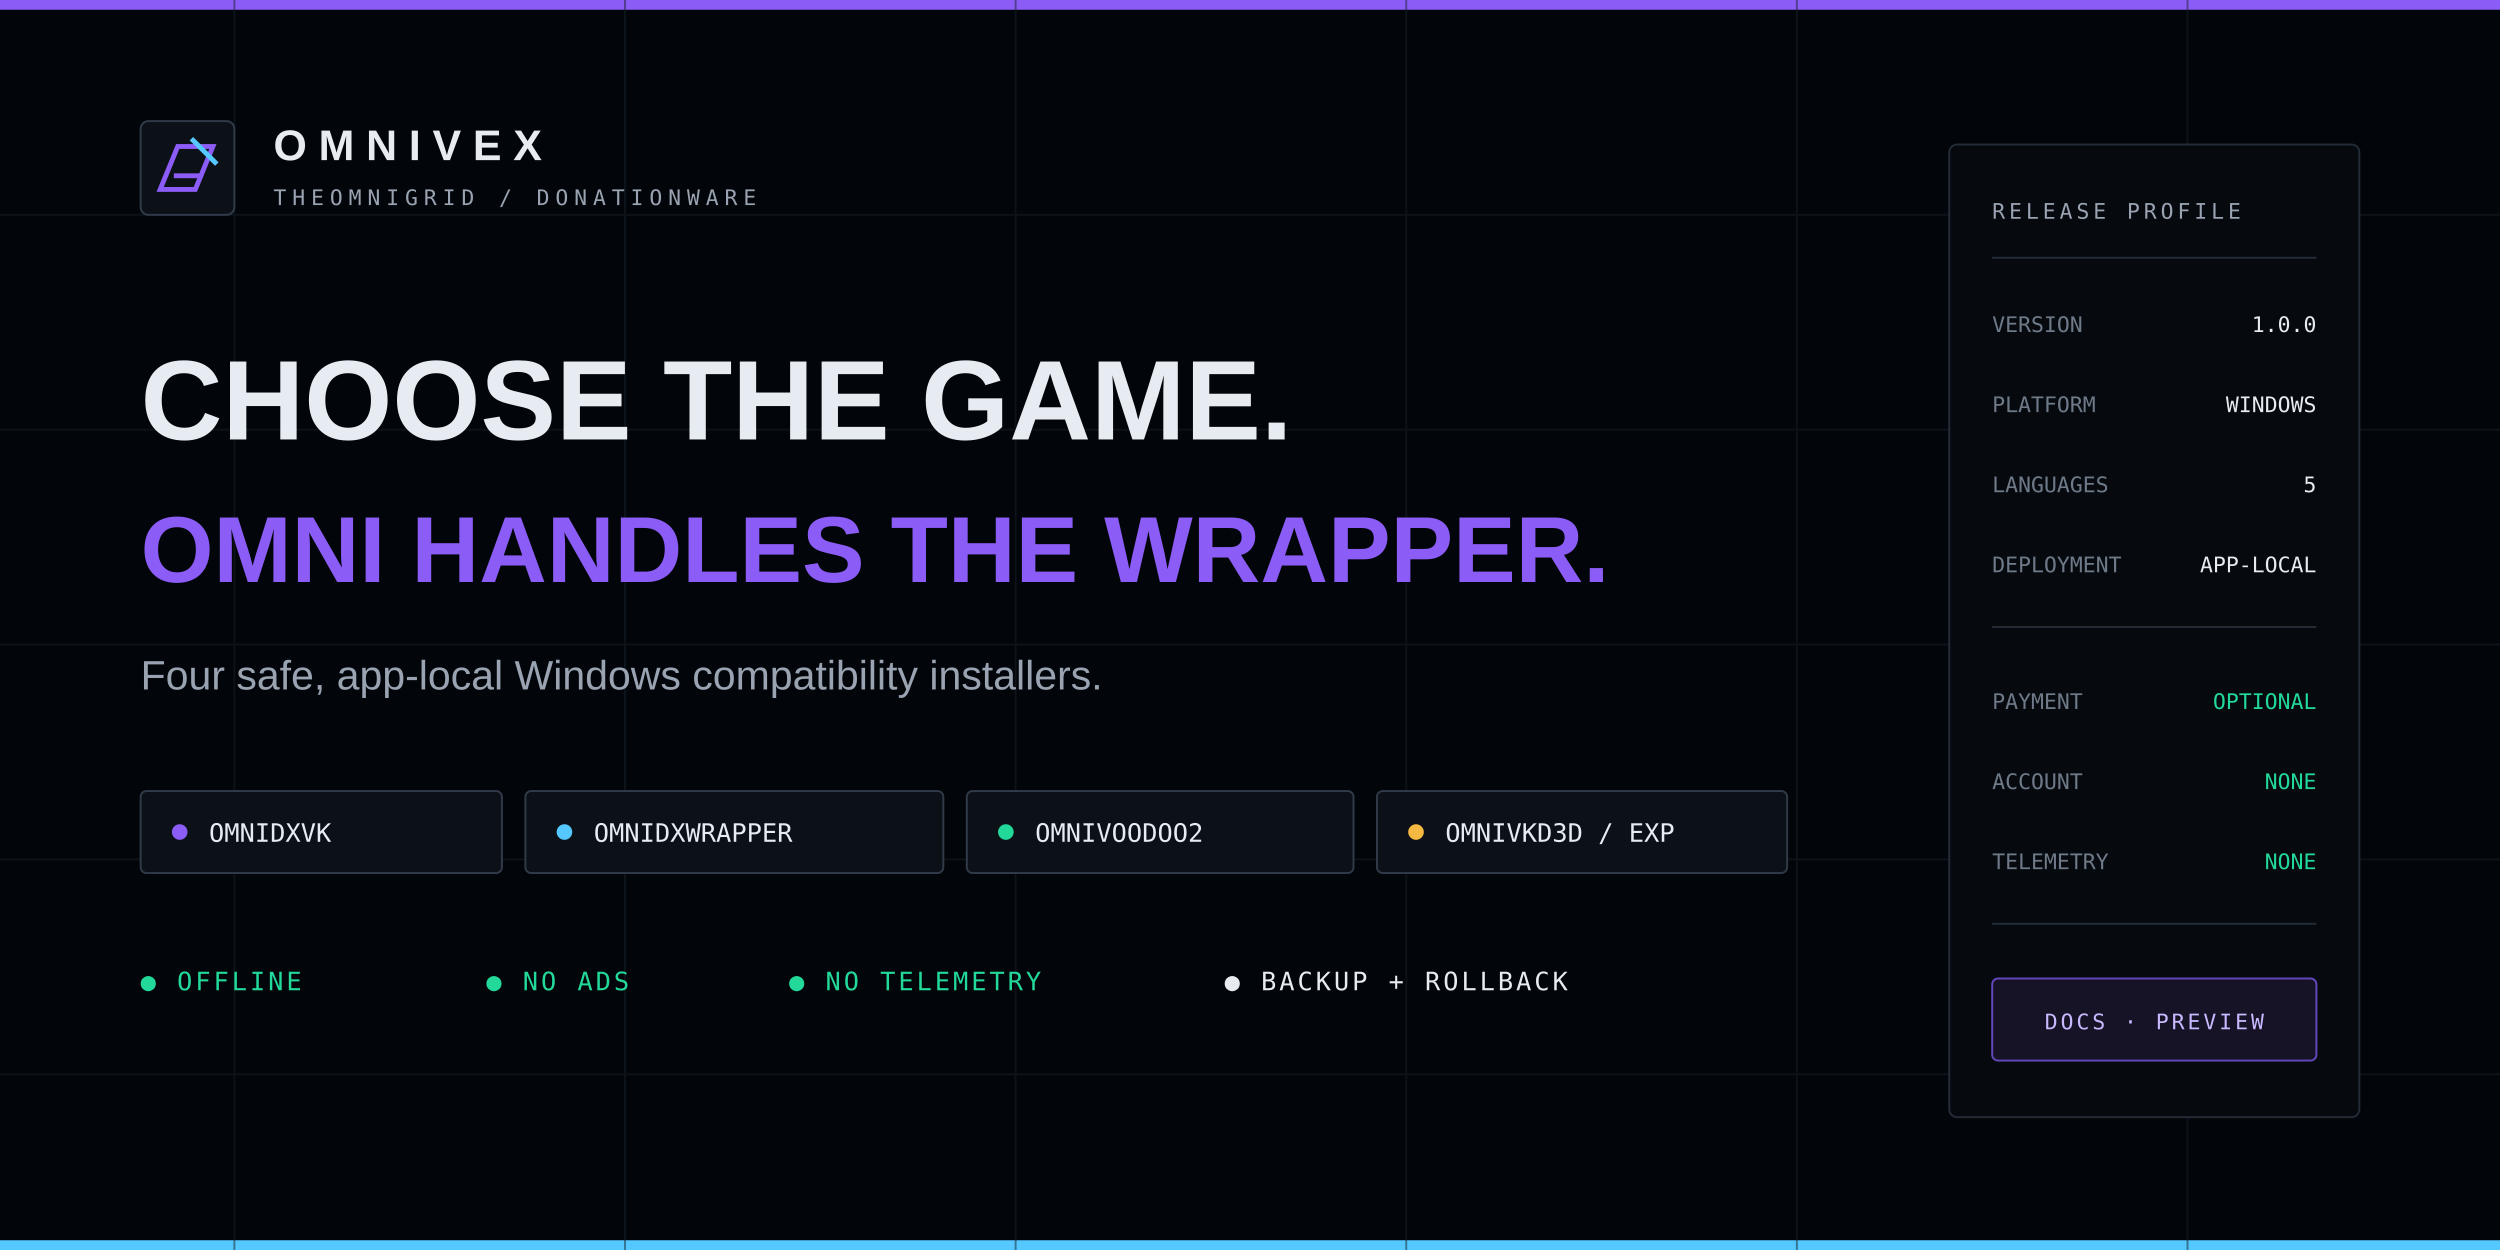
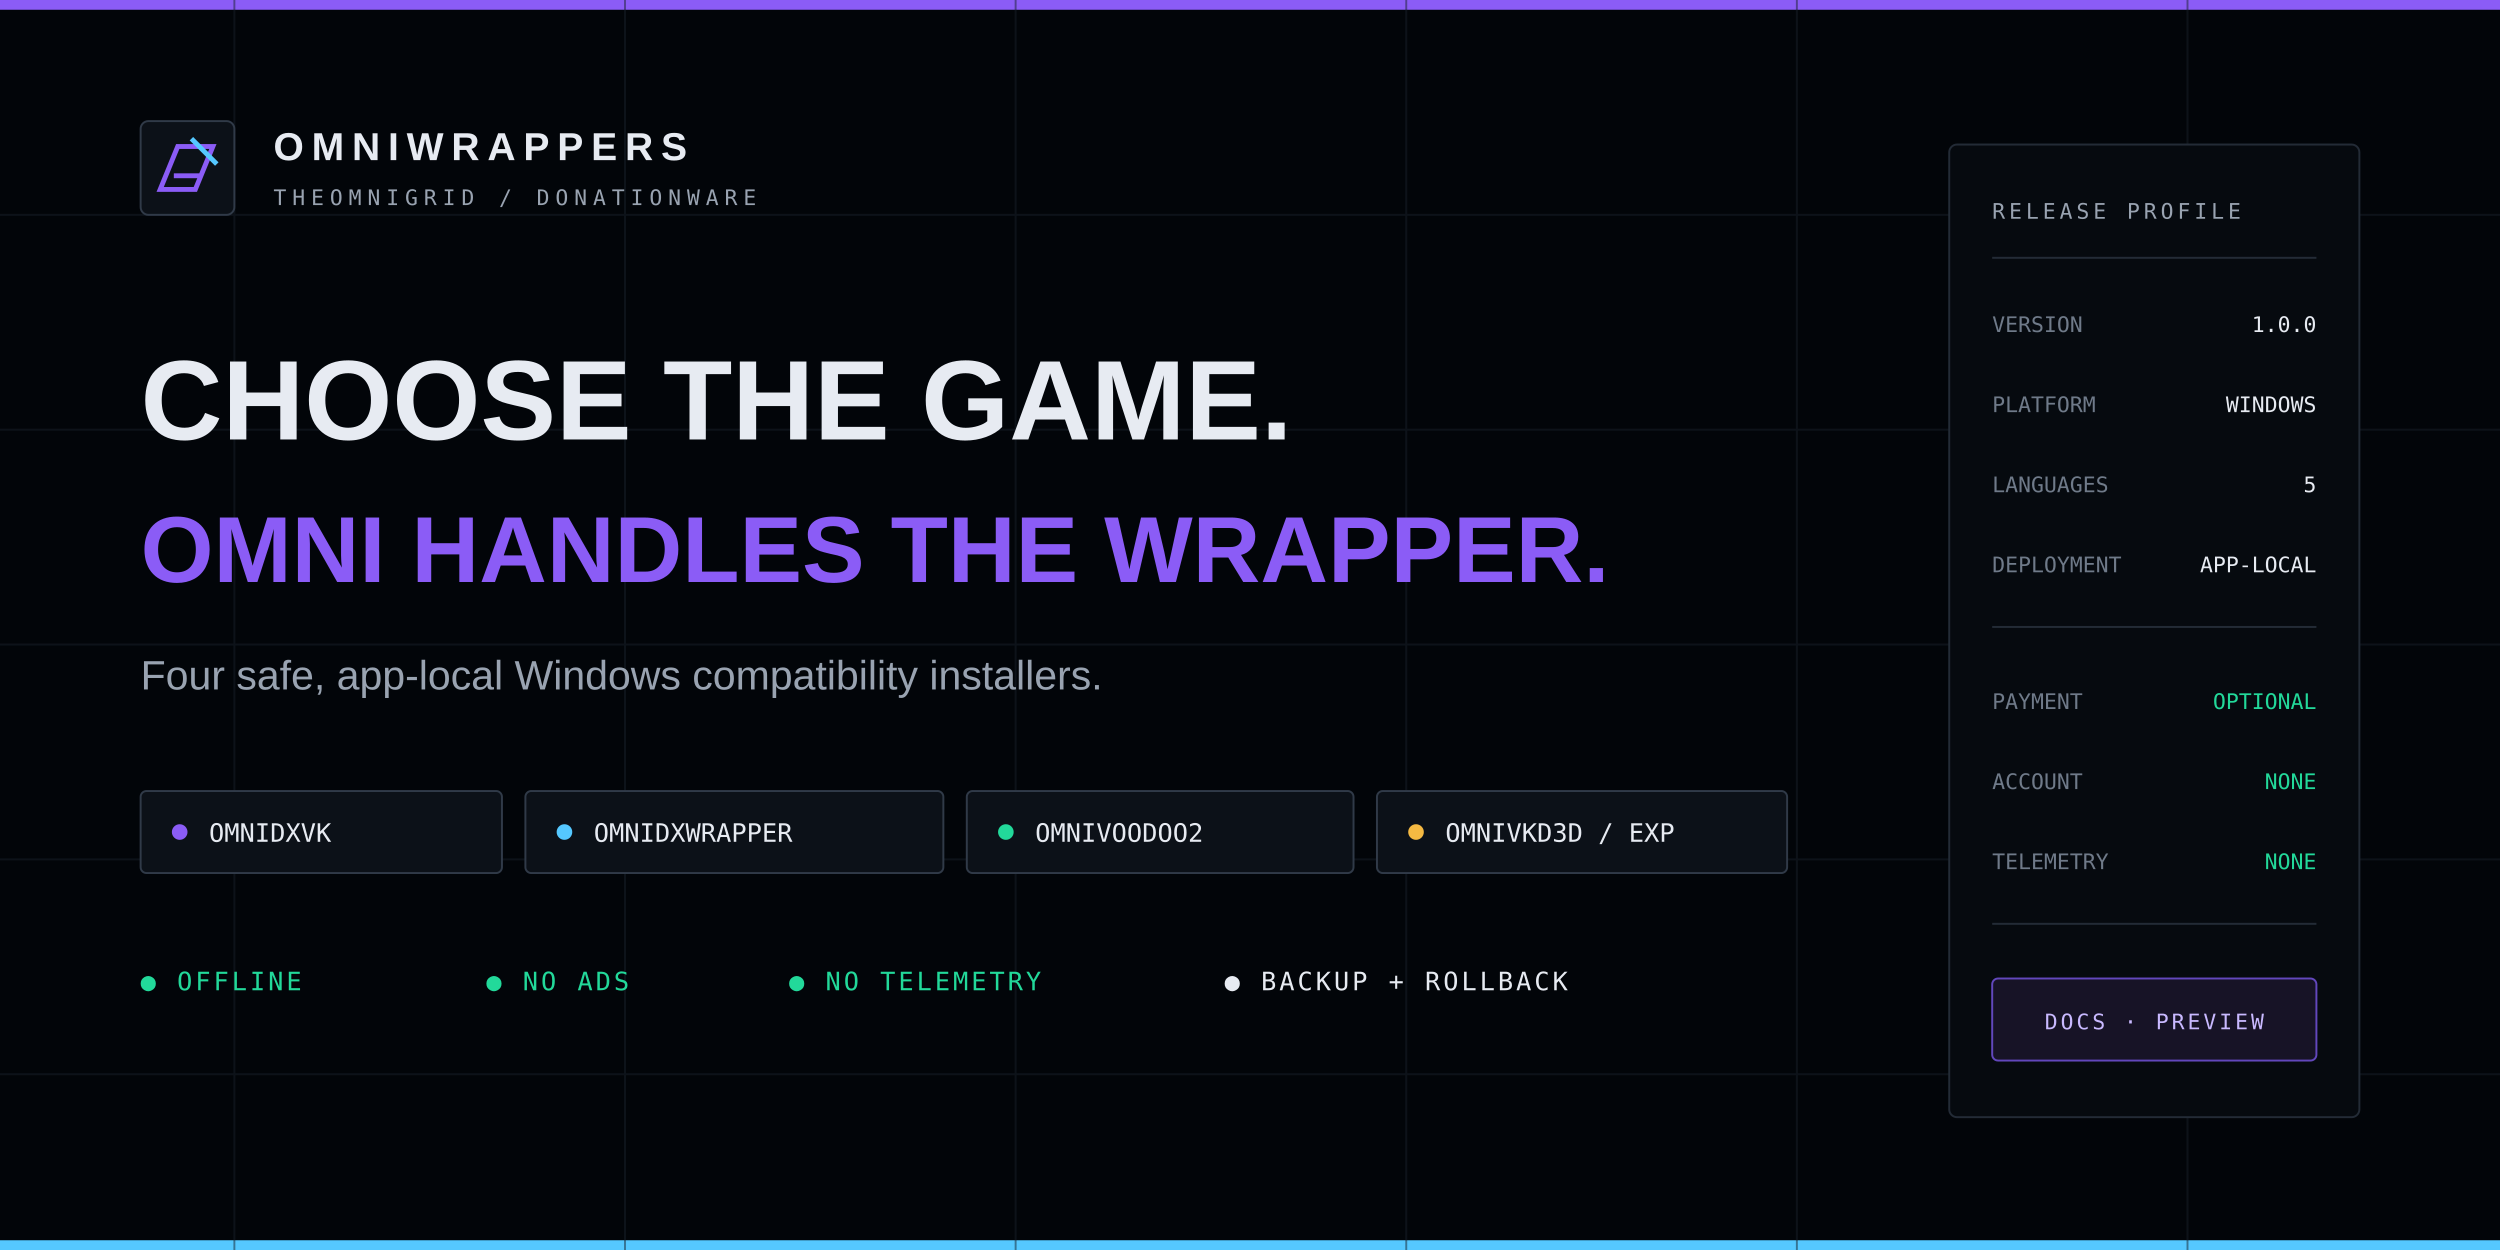
<svg xmlns="http://www.w3.org/2000/svg" width="1280" height="640" viewBox="0 0 1280 640" role="img" aria-labelledby="title desc">
  <rect width="1280" height="640" fill="#020509" />
  <path d="M0 0H1280V5H0Z" fill="#8B5CF6" />
  <path d="M0 635H1280V640H0Z" fill="#55C8FF" />
  <g opacity=".5" stroke="#18202A">
    <path d="M0 110H1280M0 220H1280M0 330H1280M0 440H1280M0 550H1280" />
    <path d="M120 0V640M320 0V640M520 0V640M720 0V640M920 0V640M1120 0V640" />
  </g>
  <g transform="translate(72 62)">
    <rect width="48" height="48" rx="4" fill="#0C1118" stroke="#303A48" />
    <path d="M10 35L19 13H37L28 35H10ZM17 28H30" fill="none" stroke="#8B5CF6" stroke-width="2.5" />
    <path d="M26 9L39 22" stroke="#55C8FF" stroke-width="2.5" />
-     <text x="68" y="20" fill="#E7EBF2" font-family="Segoe UI,Arial,sans-serif" font-size="22" font-weight="700" letter-spacing="6">OMNIVEX</text>
+     <text x="68" y="20" fill="#E7EBF2" font-family="Segoe UI,Arial,sans-serif" font-size="20" font-weight="700" letter-spacing="4">OMNIWRAPPERS</text>
    <text x="68" y="43" fill="#99A3B1" font-family="Cascadia Mono,Consolas,monospace" font-size="11" letter-spacing="3">THEOMNIGRID / DONATIONWARE</text>
  </g>
  <text x="72" y="225" fill="#E7EBF2" font-family="Segoe UI,Arial,sans-serif" font-size="58" font-weight="700">CHOOSE THE GAME.</text>
  <text x="72" y="298" fill="#8B5CF6" font-family="Segoe UI,Arial,sans-serif" font-size="48" font-weight="700">OMNI HANDLES THE WRAPPER.</text>
  <text x="72" y="353" fill="#99A3B1" font-family="Segoe UI,Arial,sans-serif" font-size="21">Four safe, app-local Windows compatibility installers.</text>
  <g transform="translate(72 405)" font-family="Cascadia Mono,Consolas,monospace" font-size="13">
    <g>
      <rect width="185" height="42" rx="3" fill="#0C1118" stroke="#303A48" />
      <circle cx="20" cy="21" r="4" fill="#8B5CF6" />
      <text x="35" y="26" fill="#E7EBF2">OMNIDXVK</text>
    </g>
    <g transform="translate(197)">
      <rect width="214" height="42" rx="3" fill="#0C1118" stroke="#303A48" />
      <circle cx="20" cy="21" r="4" fill="#55C8FF" />
      <text x="35" y="26" fill="#E7EBF2">OMNIDXWRAPPER</text>
    </g>
    <g transform="translate(423)">
      <rect width="198" height="42" rx="3" fill="#0C1118" stroke="#303A48" />
      <circle cx="20" cy="21" r="4" fill="#22D99A" />
      <text x="35" y="26" fill="#E7EBF2">OMNIVOODOO2</text>
    </g>
    <g transform="translate(633)">
      <rect width="210" height="42" rx="3" fill="#0C1118" stroke="#303A48" />
      <circle cx="20" cy="21" r="4" fill="#F5B942" />
      <text x="35" y="26" fill="#E7EBF2">OMNIVKD3D / EXP</text>
    </g>
  </g>
  <g transform="translate(72 507)" font-family="Cascadia Mono,Consolas,monospace" font-size="13" letter-spacing="1.5">
    <text fill="#22D99A">● OFFLINE</text>
    <text x="177" fill="#22D99A">● NO ADS</text>
    <text x="332" fill="#22D99A">● NO TELEMETRY</text>
    <text x="555" fill="#E7EBF2">● BACKUP + ROLLBACK</text>
  </g>
  <g transform="translate(998 74)" font-family="Cascadia Mono,Consolas,monospace">
    <rect width="210" height="498" rx="4" fill="#060A0F" stroke="#232B36" />
    <text x="22" y="38" fill="#99A3B1" font-size="11" letter-spacing="2">RELEASE PROFILE</text>
    <path d="M22 58H188" stroke="#232B36" />
    <text x="22" y="96" fill="#6F7A89" font-size="11">VERSION</text>
    <text x="188" y="96" fill="#E7EBF2" font-size="11" text-anchor="end">1.0.0</text>
    <text x="22" y="137" fill="#6F7A89" font-size="11">PLATFORM</text>
    <text x="188" y="137" fill="#E7EBF2" font-size="11" text-anchor="end">WINDOWS</text>
    <text x="22" y="178" fill="#6F7A89" font-size="11">LANGUAGES</text>
    <text x="188" y="178" fill="#E7EBF2" font-size="11" text-anchor="end">5</text>
    <text x="22" y="219" fill="#6F7A89" font-size="11">DEPLOYMENT</text>
    <text x="188" y="219" fill="#E7EBF2" font-size="11" text-anchor="end">APP-LOCAL</text>
    <path d="M22 247H188" stroke="#232B36" />
    <text x="22" y="289" fill="#6F7A89" font-size="11">PAYMENT</text>
    <text x="188" y="289" fill="#22D99A" font-size="11" text-anchor="end">OPTIONAL</text>
    <text x="22" y="330" fill="#6F7A89" font-size="11">ACCOUNT</text>
    <text x="188" y="330" fill="#22D99A" font-size="11" text-anchor="end">NONE</text>
    <text x="22" y="371" fill="#6F7A89" font-size="11">TELEMETRY</text>
    <text x="188" y="371" fill="#22D99A" font-size="11" text-anchor="end">NONE</text>
    <path d="M22 399H188" stroke="#232B36" />
    <rect x="22" y="427" width="166" height="42" rx="3" fill="#171326" stroke="#6247BC" />
    <text x="105" y="453" fill="#C9B9FF" font-size="11" text-anchor="middle" letter-spacing="1.5">DOCS · PREVIEW</text>
  </g>
</svg>
